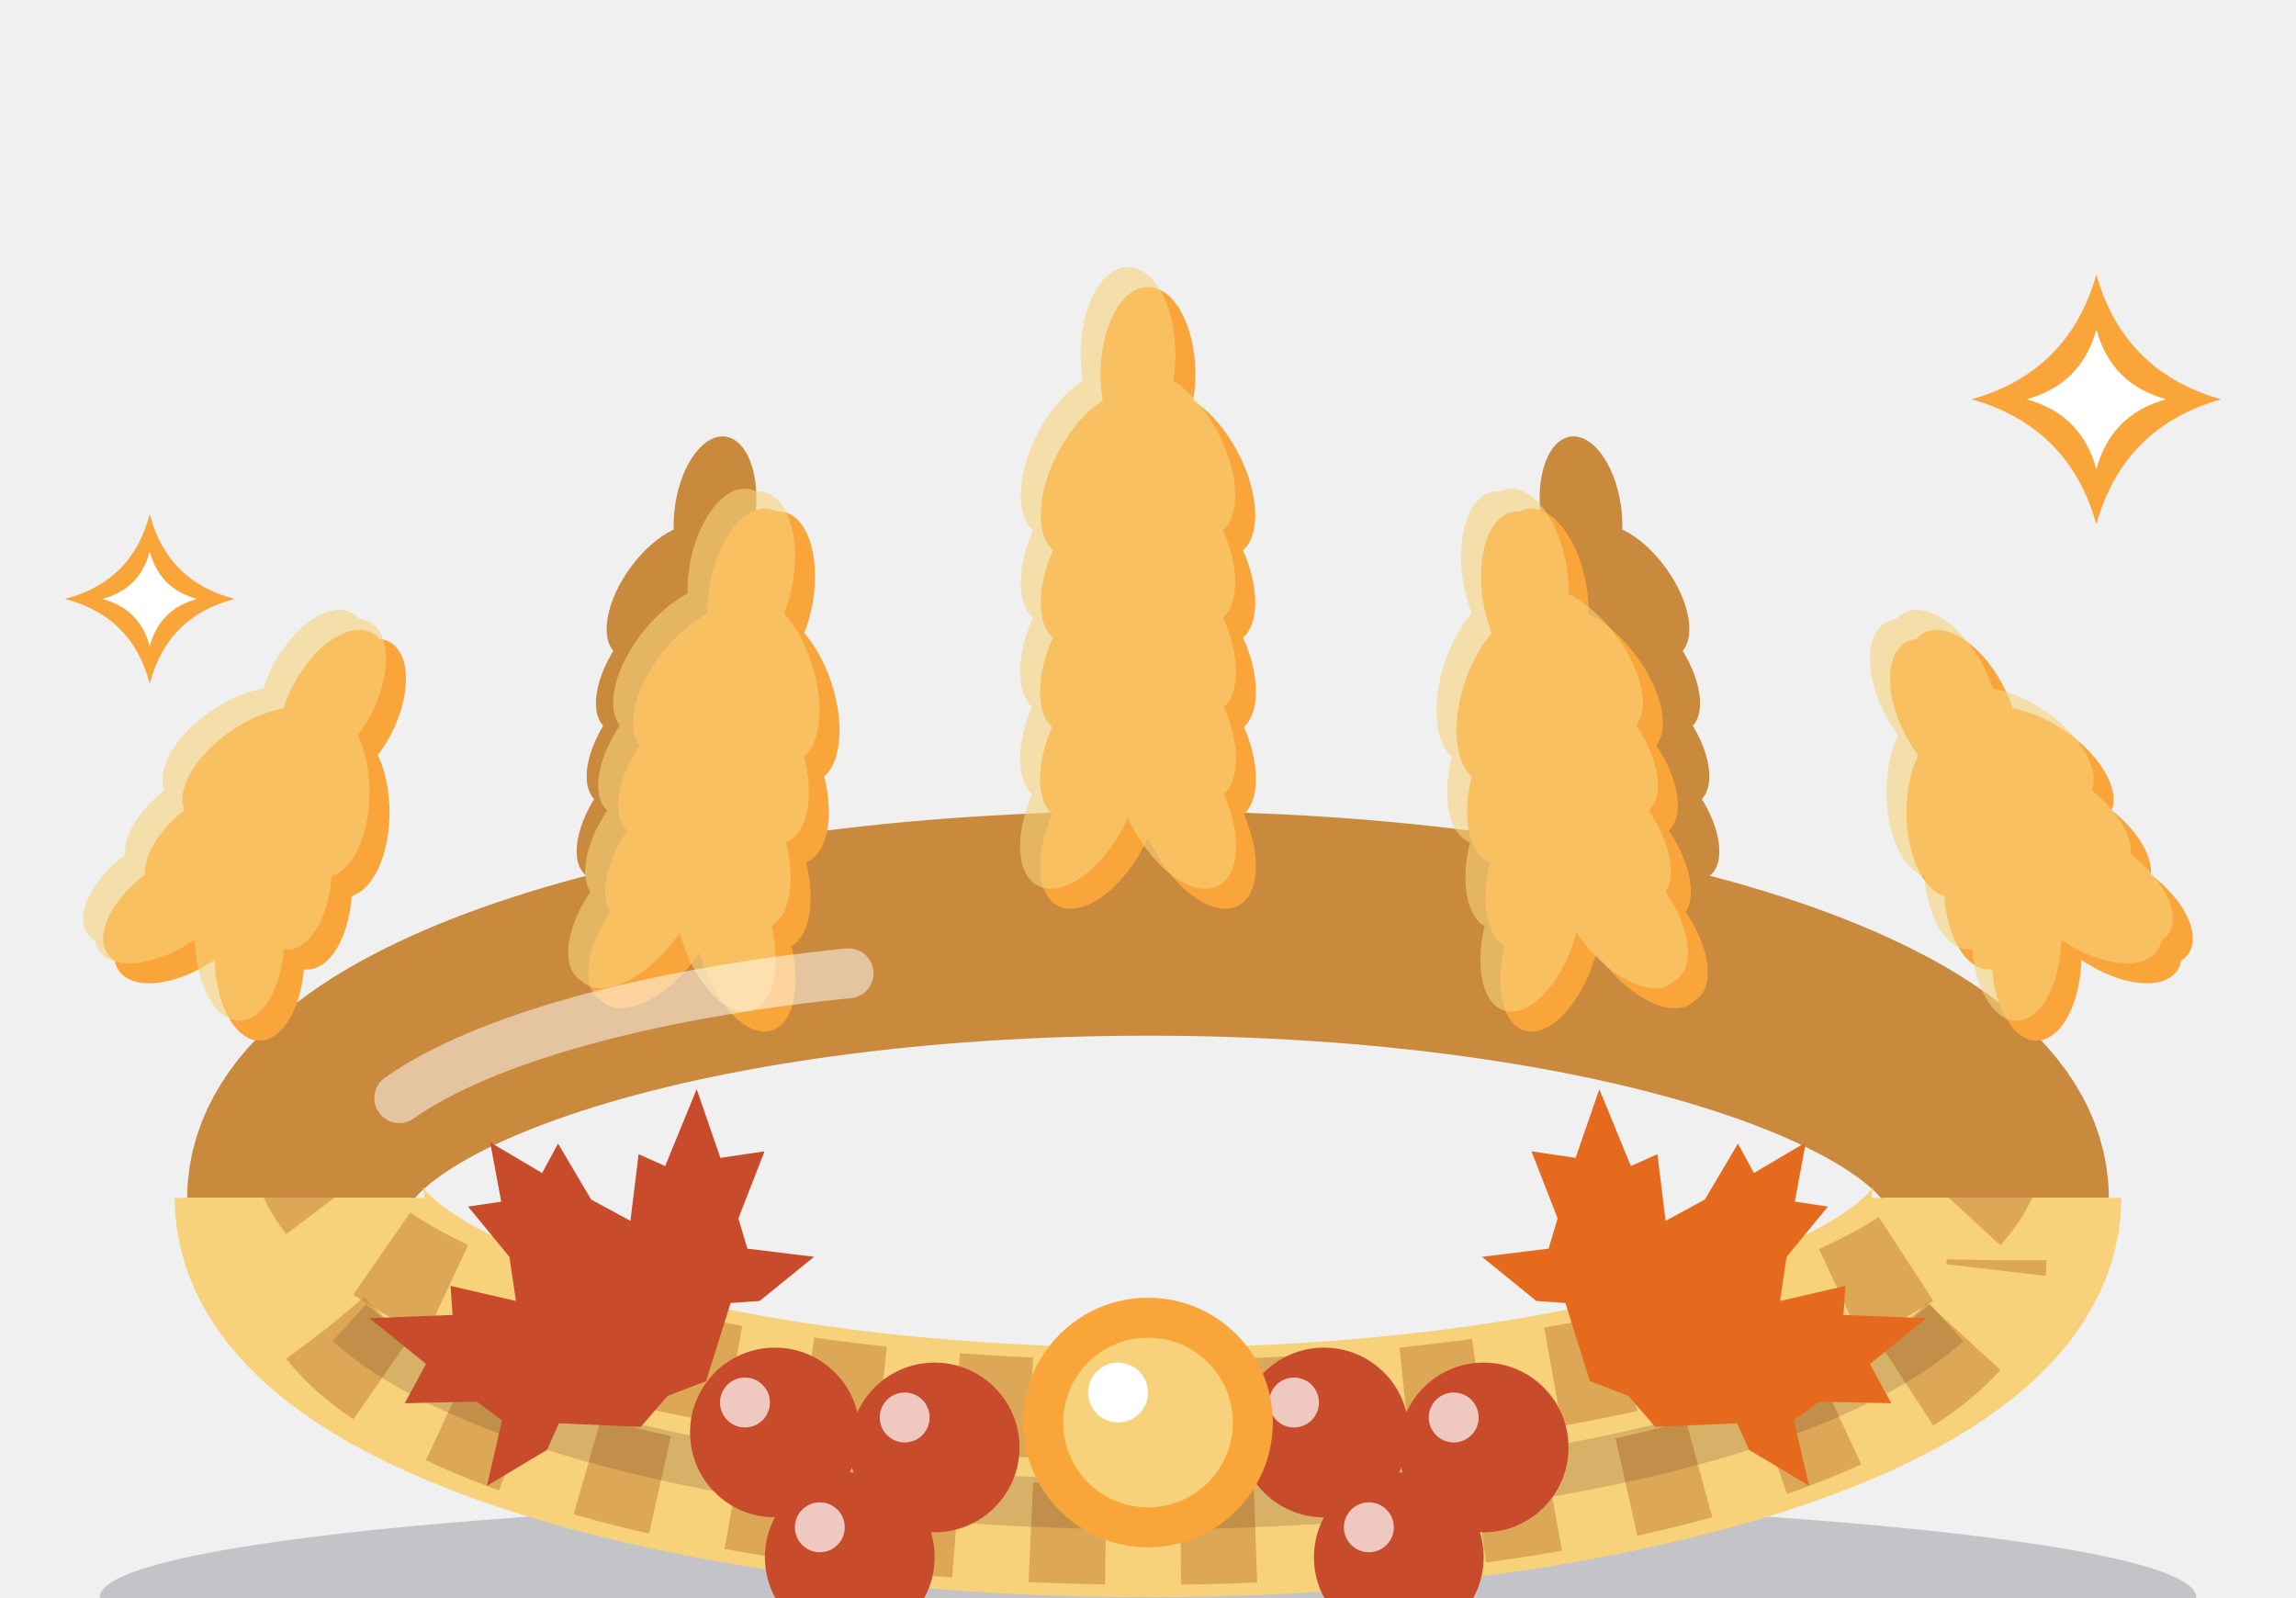
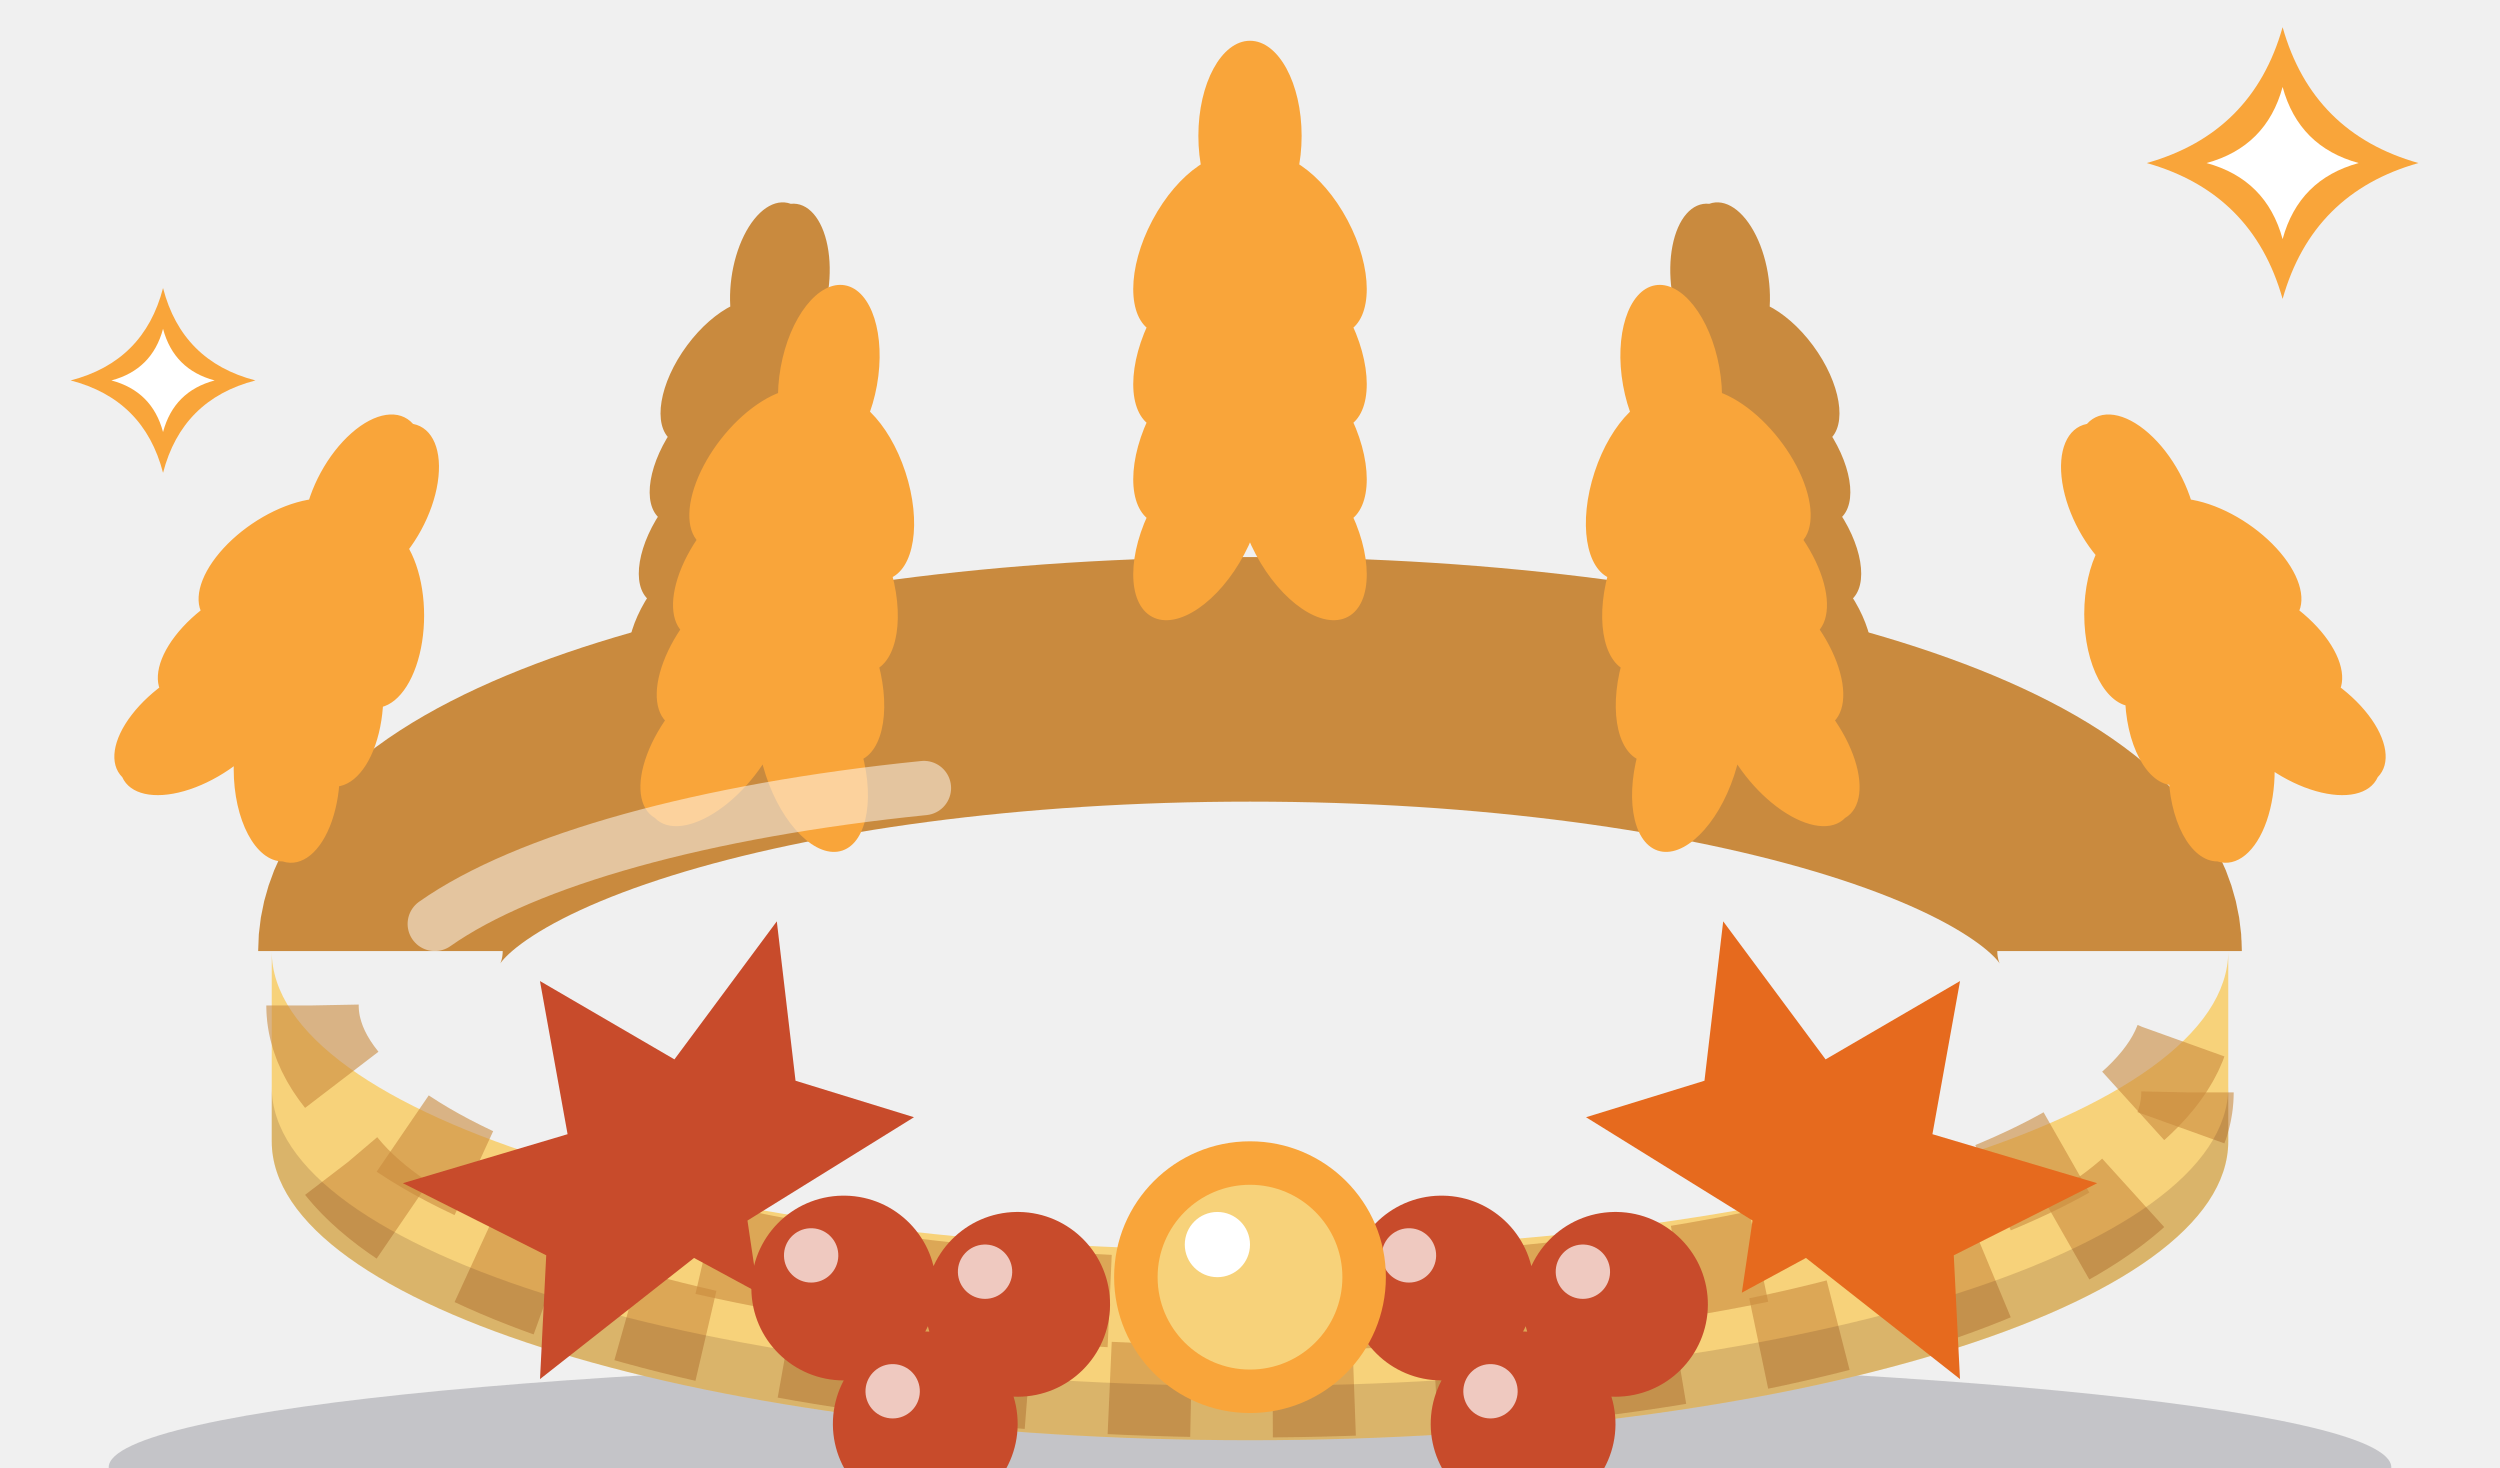
- <svg xmlns="http://www.w3.org/2000/svg" viewBox="4 0 92 64">
+ <svg xmlns="http://www.w3.org/2000/svg" viewBox="4 10 92 54">
  <ellipse cx="50" cy="64" rx="42" ry="4" fill="#2b2b3a" opacity="0.22" />
-   <path d="M16 48A34 11 0 0 1 84 48" fill="none" stroke="#c98a3e" stroke-width="9" />
-   <path d="M33.1 17.5A3 1.6 98 1 0 32.2 23.5A3 1.6 98 1 0 33.1 17.5ZM32.7 21.2A3.1 1.6 70 1 0 34.8 27.1A3.1 1.6 70 1 0 32.7 21.2ZM32.4 21.2A3.1 1.6 126 1 0 28.7 26.2A3.1 1.6 126 1 0 32.4 21.2ZM32.3 24.2A3.1 1.6 70 1 0 34.4 30A3.1 1.6 70 1 0 32.3 24.2ZM32 24.1A3.1 1.6 126 1 0 28.3 29.2A3.1 1.6 126 1 0 32 24.1ZM31.9 27.1A3.1 1.6 70 1 0 34 33A3.1 1.6 70 1 0 31.9 27.1ZM31.6 27.1A3.1 1.6 126 1 0 27.9 32.1A3.1 1.6 126 1 0 31.6 27.1ZM31.5 30.1A3.1 1.6 70 1 0 33.6 35.9A3.1 1.6 70 1 0 31.5 30.1ZM31.2 30.1A3.1 1.6 126 1 0 27.5 35.1A3.1 1.6 126 1 0 31.2 30.1ZM66.9 17.5A3 1.6 82 1 0 67.8 23.5A3 1.6 82 1 0 66.9 17.5ZM67.6 21.2A3.1 1.6 54 1 0 71.3 26.2A3.1 1.6 54 1 0 67.6 21.2ZM67.3 21.2A3.1 1.6 110 1 0 65.2 27.1A3.1 1.6 110 1 0 67.3 21.2ZM68 24.1A3.1 1.6 54 1 0 71.7 29.2A3.1 1.6 54 1 0 68 24.1ZM67.7 24.2A3.1 1.6 110 1 0 65.6 30A3.1 1.6 110 1 0 67.7 24.2ZM68.4 27.1A3.1 1.6 54 1 0 72.1 32.1A3.1 1.6 54 1 0 68.4 27.1ZM68.1 27.1A3.1 1.6 110 1 0 66 33A3.1 1.6 110 1 0 68.1 27.1ZM68.8 30.1A3.1 1.6 54 1 0 72.5 35.1A3.1 1.6 54 1 0 68.8 30.1ZM68.5 30.1A3.1 1.6 110 1 0 66.4 35.9A3.1 1.6 110 1 0 68.5 30.1Z" fill="#c98a3e" />
-   <path d="M19.2 25.6A3.3 1.8 118 1 0 16.2 31.3A3.3 1.8 118 1 0 19.2 25.6ZM17.5 29.2A3.4 1.8 90 1 0 17.5 35.9A3.4 1.8 90 1 0 17.5 29.2ZM17.2 29A3.4 1.8 146 1 0 11.6 32.8A3.4 1.8 146 1 0 17.2 29ZM16 32.1A3.4 1.8 90 1 0 16 38.8A3.4 1.8 90 1 0 16 32.1ZM15.7 31.9A3.4 1.8 146 1 0 10.1 35.7A3.4 1.8 146 1 0 15.7 31.9ZM14.4 34.9A3.4 1.8 90 1 0 14.4 41.7A3.4 1.8 90 1 0 14.4 34.9ZM14.1 34.8A3.4 1.8 146 1 0 8.6 38.5A3.4 1.8 146 1 0 14.1 34.8ZM35.1 20.5A3.4 1.8 100 1 0 33.9 27.1A3.4 1.8 100 1 0 35.1 20.5ZM34.5 24.6A3.5 1.8 72 1 0 36.7 31.3A3.5 1.8 72 1 0 34.5 24.6ZM34.2 24.6A3.5 1.8 128 1 0 29.9 30.1A3.5 1.8 128 1 0 34.2 24.6ZM33.9 28A3.5 1.8 72 1 0 36.1 34.6A3.5 1.8 72 1 0 33.9 28ZM33.6 27.9A3.5 1.8 128 1 0 29.3 33.4A3.5 1.8 128 1 0 33.6 27.9ZM33.4 31.3A3.5 1.8 72 1 0 35.5 38A3.5 1.8 72 1 0 33.4 31.3ZM33 31.2A3.5 1.8 128 1 0 28.7 36.8A3.5 1.8 128 1 0 33 31.2ZM32.8 34.6A3.5 1.8 72 1 0 34.9 41.3A3.5 1.8 72 1 0 32.8 34.6ZM32.4 34.6A3.5 1.8 128 1 0 28.1 40.1A3.5 1.8 128 1 0 32.4 34.6ZM50 11.5A3.5 1.9 90 1 0 50 18.5A3.5 1.9 90 1 0 50 11.5ZM50.2 15.8A3.6 1.9 62 1 0 53.6 22.2A3.6 1.9 62 1 0 50.2 15.8ZM49.8 15.8A3.6 1.9 118 1 0 46.4 22.2A3.6 1.9 118 1 0 49.8 15.8ZM50.2 19.3A3.6 1.9 62 1 0 53.6 25.7A3.6 1.9 62 1 0 50.2 19.3ZM49.8 19.3A3.6 1.9 118 1 0 46.4 25.7A3.6 1.9 118 1 0 49.8 19.3ZM50.2 22.8A3.6 1.9 62 1 0 53.6 29.3A3.6 1.9 62 1 0 50.2 22.8ZM49.8 22.8A3.6 1.9 118 1 0 46.4 29.3A3.6 1.9 118 1 0 49.8 22.8ZM50.2 26.3A3.6 1.9 62 1 0 53.6 32.8A3.6 1.9 62 1 0 50.2 26.3ZM49.8 26.3A3.6 1.9 118 1 0 46.4 32.8A3.6 1.9 118 1 0 49.8 26.3ZM50.2 29.8A3.6 1.9 62 1 0 53.6 36.3A3.6 1.9 62 1 0 50.2 29.8ZM49.8 29.8A3.6 1.9 118 1 0 46.4 36.3A3.6 1.9 118 1 0 49.8 29.8ZM64.9 20.5A3.4 1.8 80 1 0 66.1 27.1A3.4 1.8 80 1 0 64.9 20.5ZM65.8 24.6A3.5 1.8 52 1 0 70.1 30.1A3.5 1.8 52 1 0 65.8 24.6ZM65.5 24.6A3.5 1.8 108 1 0 63.3 31.3A3.5 1.8 108 1 0 65.5 24.6ZM66.4 27.9A3.5 1.8 52 1 0 70.7 33.4A3.5 1.8 52 1 0 66.4 27.9ZM66.1 28A3.5 1.8 108 1 0 63.9 34.6A3.5 1.8 108 1 0 66.1 28ZM67 31.2A3.5 1.8 52 1 0 71.3 36.8A3.5 1.8 52 1 0 67 31.2ZM66.6 31.3A3.5 1.8 108 1 0 64.5 38A3.5 1.8 108 1 0 66.6 31.3ZM67.6 34.6A3.5 1.8 52 1 0 71.9 40.1A3.5 1.8 52 1 0 67.6 34.6ZM67.2 34.6A3.5 1.8 108 1 0 65.1 41.3A3.5 1.8 108 1 0 67.2 34.6ZM80.8 25.6A3.3 1.8 62 1 0 83.8 31.3A3.3 1.8 62 1 0 80.8 25.6ZM82.8 29A3.4 1.8 34 1 0 88.4 32.8A3.4 1.8 34 1 0 82.8 29ZM82.5 29.2A3.4 1.8 90 1 0 82.5 35.9A3.4 1.8 90 1 0 82.5 29.2ZM84.3 31.9A3.4 1.8 34 1 0 89.9 35.7A3.4 1.8 34 1 0 84.3 31.9ZM84 32.1A3.4 1.8 90 1 0 84 38.8A3.4 1.8 90 1 0 84 32.1ZM85.9 34.8A3.4 1.8 34 1 0 91.4 38.5A3.4 1.8 34 1 0 85.9 34.8ZM85.6 34.9A3.4 1.8 90 1 0 85.6 41.7A3.4 1.8 90 1 0 85.6 34.9Z" fill="#F9A53A" />
-   <path d="M19.2 25.6A3.3 1.8 118 1 0 16.2 31.3A3.3 1.8 118 1 0 19.2 25.6ZM17.5 29.2A3.4 1.8 90 1 0 17.5 35.9A3.4 1.8 90 1 0 17.5 29.2ZM17.2 29A3.4 1.8 146 1 0 11.6 32.8A3.4 1.8 146 1 0 17.2 29ZM16 32.1A3.4 1.8 90 1 0 16 38.8A3.4 1.8 90 1 0 16 32.1ZM15.7 31.9A3.4 1.8 146 1 0 10.1 35.7A3.4 1.8 146 1 0 15.7 31.9ZM14.4 34.9A3.4 1.8 90 1 0 14.4 41.7A3.4 1.8 90 1 0 14.4 34.9ZM14.1 34.8A3.4 1.8 146 1 0 8.6 38.5A3.4 1.8 146 1 0 14.1 34.8ZM35.1 20.5A3.4 1.8 100 1 0 33.9 27.1A3.4 1.8 100 1 0 35.1 20.5ZM34.5 24.6A3.5 1.8 72 1 0 36.7 31.3A3.5 1.8 72 1 0 34.5 24.6ZM34.2 24.6A3.5 1.8 128 1 0 29.9 30.1A3.5 1.8 128 1 0 34.2 24.6ZM33.9 28A3.5 1.8 72 1 0 36.1 34.6A3.5 1.8 72 1 0 33.9 28ZM33.6 27.9A3.5 1.8 128 1 0 29.3 33.4A3.5 1.8 128 1 0 33.6 27.9ZM33.4 31.3A3.5 1.8 72 1 0 35.5 38A3.5 1.8 72 1 0 33.4 31.3ZM33 31.2A3.5 1.8 128 1 0 28.7 36.8A3.5 1.8 128 1 0 33 31.2ZM32.8 34.6A3.5 1.8 72 1 0 34.9 41.3A3.5 1.8 72 1 0 32.8 34.6ZM32.4 34.6A3.5 1.8 128 1 0 28.1 40.1A3.5 1.8 128 1 0 32.4 34.6ZM50 11.5A3.5 1.9 90 1 0 50 18.5A3.5 1.9 90 1 0 50 11.5ZM50.2 15.8A3.6 1.9 62 1 0 53.6 22.2A3.6 1.9 62 1 0 50.2 15.8ZM49.8 15.8A3.6 1.9 118 1 0 46.4 22.2A3.6 1.9 118 1 0 49.8 15.8ZM50.2 19.3A3.6 1.9 62 1 0 53.6 25.7A3.6 1.9 62 1 0 50.2 19.3ZM49.8 19.3A3.6 1.9 118 1 0 46.4 25.7A3.6 1.9 118 1 0 49.8 19.3ZM50.2 22.8A3.6 1.9 62 1 0 53.6 29.3A3.6 1.9 62 1 0 50.2 22.8ZM49.8 22.8A3.6 1.9 118 1 0 46.4 29.3A3.6 1.9 118 1 0 49.8 22.8ZM50.2 26.3A3.6 1.9 62 1 0 53.6 32.8A3.6 1.9 62 1 0 50.2 26.3ZM49.8 26.3A3.6 1.9 118 1 0 46.4 32.8A3.6 1.9 118 1 0 49.8 26.3ZM50.2 29.8A3.6 1.9 62 1 0 53.6 36.3A3.6 1.9 62 1 0 50.2 29.8ZM49.8 29.8A3.6 1.9 118 1 0 46.4 36.3A3.6 1.9 118 1 0 49.8 29.8ZM64.9 20.5A3.4 1.8 80 1 0 66.1 27.1A3.4 1.8 80 1 0 64.9 20.5ZM65.8 24.6A3.5 1.8 52 1 0 70.1 30.1A3.5 1.8 52 1 0 65.8 24.6ZM65.5 24.6A3.5 1.8 108 1 0 63.3 31.3A3.5 1.8 108 1 0 65.5 24.6ZM66.4 27.9A3.5 1.8 52 1 0 70.7 33.4A3.5 1.8 52 1 0 66.4 27.9ZM66.1 28A3.5 1.8 108 1 0 63.9 34.6A3.5 1.8 108 1 0 66.1 28ZM67 31.2A3.5 1.8 52 1 0 71.3 36.8A3.5 1.8 52 1 0 67 31.2ZM66.6 31.3A3.5 1.8 108 1 0 64.5 38A3.5 1.8 108 1 0 66.6 31.3ZM67.6 34.6A3.5 1.8 52 1 0 71.9 40.1A3.5 1.8 52 1 0 67.6 34.6ZM67.2 34.6A3.5 1.8 108 1 0 65.1 41.3A3.5 1.8 108 1 0 67.2 34.6ZM80.8 25.6A3.3 1.8 62 1 0 83.8 31.3A3.3 1.8 62 1 0 80.8 25.6ZM82.8 29A3.4 1.8 34 1 0 88.4 32.8A3.4 1.8 34 1 0 82.8 29ZM82.5 29.2A3.4 1.8 90 1 0 82.5 35.9A3.4 1.8 90 1 0 82.5 29.2ZM84.3 31.9A3.4 1.8 34 1 0 89.9 35.7A3.4 1.8 34 1 0 84.3 31.9ZM84 32.1A3.4 1.8 90 1 0 84 38.8A3.4 1.8 90 1 0 84 32.1ZM85.9 34.8A3.4 1.8 34 1 0 91.4 38.5A3.4 1.8 34 1 0 85.9 34.8ZM85.6 34.9A3.4 1.8 90 1 0 85.6 41.7A3.4 1.8 90 1 0 85.6 34.9Z" fill="#F7D27A" transform="translate(-0.8 -0.8)" opacity="0.6" />
-   <path d="M16 48A34 11 0 0 0 84 48" fill="none" stroke="#F7D27A" stroke-width="10" transform="translate(0 0)" />
-   <path d="M16 48A34 11 0 0 0 84 48" fill="none" stroke="#c98a3e" stroke-width="4" stroke-dasharray="3 3" opacity="0.6" transform="translate(0 -2.5)" />
-   <path d="M16 48A34 11 0 0 0 84 48" fill="none" stroke="#c98a3e" stroke-width="4" stroke-dasharray="3 3" stroke-dashoffset="3" opacity="0.6" transform="translate(0 2.5)" />
-   <path d="M18 53A34 11 0 0 0 82 53" fill="none" stroke="#5B2E1F" stroke-width="2" opacity="0.2" />
+   <path d="M18 45A32 10 0 0 1 82 45" fill="none" stroke="#c98a3e" stroke-width="9" />
+   <path d="M33.1 17.5a3 1.6 98 1 0-.8 5.9a3 1.6 98 1 0 .8-5.9ZM32.7 21.2a3.1 1.6 70 1 0 2.1 5.8a3.1 1.6 70 1 0-2.1-5.8ZM32.4 21.2a3.1 1.6 126 1 0-3.7 5a3.1 1.6 126 1 0 3.7-5ZM32.3 24.2a3.1 1.6 70 1 0 2.1 5.8a3.1 1.6 70 1 0-2.1-5.8ZM32 24.1a3.1 1.6 126 1 0-3.7 5a3.1 1.6 126 1 0 3.7-5ZM31.9 27.1a3.1 1.6 70 1 0 2.1 5.8a3.1 1.6 70 1 0-2.1-5.8ZM31.6 27.1a3.1 1.6 126 1 0-3.7 5a3.1 1.6 126 1 0 3.7-5ZM31.5 30.1a3.1 1.6 70 1 0 2.1 5.8a3.1 1.6 70 1 0-2.1-5.8ZM31.2 30.1a3.1 1.6 126 1 0-3.7 5a3.1 1.6 126 1 0 3.7-5ZM66.9 17.5a3 1.6 82 1 0 .8 5.9a3 1.6 82 1 0-.8-5.9ZM67.6 21.2a3.1 1.6 54 1 0 3.7 5a3.1 1.6 54 1 0-3.7-5ZM67.3 21.2a3.1 1.6 110 1 0-2.1 5.8a3.1 1.6 110 1 0 2.1-5.8ZM68 24.1a3.1 1.6 54 1 0 3.7 5a3.1 1.6 54 1 0-3.7-5ZM67.7 24.2a3.1 1.6 110 1 0-2.1 5.8a3.1 1.6 110 1 0 2.1-5.8ZM68.4 27.1a3.1 1.6 54 1 0 3.7 5a3.1 1.6 54 1 0-3.7-5ZM68.1 27.1a3.1 1.6 110 1 0-2.1 5.8a3.1 1.6 110 1 0 2.1-5.8ZM68.8 30.1a3.1 1.6 54 1 0 3.7 5a3.1 1.6 54 1 0-3.7-5ZM68.5 30.1a3.1 1.6 110 1 0-2.1 5.8a3.1 1.6 110 1 0 2.1-5.8Z" fill="#c98a3e" />
+   <path d="M19.2 25.6a3.3 1.8 118 1 0-3.1 5.7a3.3 1.8 118 1 0 3.1-5.7ZM17.5 29.2a3.4 1.8 90 1 0 0 6.8a3.4 1.8 90 1 0 0-6.7ZM17.2 29a3.4 1.8 146 1 0-5.6 3.8a3.4 1.8 146 1 0 5.6-3.8ZM16 32.1a3.4 1.8 90 1 0 0 6.8a3.4 1.8 90 1 0 0-6.7ZM15.7 31.9a3.4 1.8 146 1 0-5.6 3.8a3.4 1.8 146 1 0 5.6-3.8ZM14.4 34.9a3.4 1.8 90 1 0 0 6.8a3.4 1.8 90 1 0 0-6.7ZM14.1 34.8a3.4 1.8 146 1 0-5.6 3.8a3.4 1.8 146 1 0 5.6-3.8ZM35.1 20.5a3.4 1.8 100 1 0-1.2 6.7a3.4 1.8 100 1 0 1.2-6.7ZM34.5 24.6a3.5 1.8 72 1 0 2.2 6.7a3.5 1.8 72 1 0-2.2-6.7ZM34.2 24.6a3.5 1.8 128 1 0-4.3 5.5a3.5 1.8 128 1 0 4.3-5.5ZM33.9 28a3.5 1.8 72 1 0 2.2 6.7a3.5 1.8 72 1 0-2.2-6.7ZM33.6 27.9a3.5 1.8 128 1 0-4.3 5.5a3.5 1.8 128 1 0 4.3-5.5ZM33.4 31.3a3.5 1.8 72 1 0 2.2 6.7a3.5 1.8 72 1 0-2.2-6.7ZM33 31.2a3.5 1.8 128 1 0-4.3 5.5a3.5 1.8 128 1 0 4.3-5.5ZM32.8 34.6a3.5 1.8 72 1 0 2.2 6.7a3.5 1.8 72 1 0-2.2-6.7ZM32.4 34.6a3.5 1.8 128 1 0-4.3 5.5a3.5 1.8 128 1 0 4.3-5.5ZM50 11.5a3.5 1.9 90 1 0 0 7a3.5 1.9 90 1 0 0-7ZM50.2 15.8a3.6 1.9 62 1 0 3.4 6.4a3.6 1.9 62 1 0-3.4-6.4ZM49.8 15.8a3.6 1.9 118 1 0-3.4 6.4a3.6 1.9 118 1 0 3.4-6.4ZM50.2 19.3a3.6 1.9 62 1 0 3.4 6.4a3.6 1.9 62 1 0-3.4-6.4ZM49.8 19.3a3.6 1.9 118 1 0-3.4 6.4a3.6 1.9 118 1 0 3.4-6.4ZM50.2 22.8a3.6 1.9 62 1 0 3.4 6.4a3.6 1.9 62 1 0-3.4-6.4ZM49.8 22.8a3.6 1.9 118 1 0-3.4 6.4a3.6 1.9 118 1 0 3.4-6.4ZM50.2 26.3a3.6 1.9 62 1 0 3.4 6.4a3.6 1.9 62 1 0-3.4-6.4ZM49.8 26.3a3.6 1.9 118 1 0-3.4 6.4a3.6 1.9 118 1 0 3.4-6.4ZM64.9 20.5a3.4 1.8 80 1 0 1.2 6.7a3.4 1.8 80 1 0-1.2-6.7ZM65.8 24.6a3.5 1.8 52 1 0 4.3 5.5a3.5 1.8 52 1 0-4.3-5.5ZM65.5 24.6a3.5 1.8 108 1 0-2.2 6.7a3.5 1.8 108 1 0 2.2-6.7ZM66.4 27.9a3.5 1.8 52 1 0 4.3 5.5a3.5 1.8 52 1 0-4.3-5.5ZM66.1 28a3.5 1.8 108 1 0-2.2 6.7a3.5 1.8 108 1 0 2.2-6.7ZM67 31.2a3.5 1.8 52 1 0 4.3 5.5a3.5 1.8 52 1 0-4.3-5.5ZM66.6 31.3a3.5 1.8 108 1 0-2.2 6.7a3.5 1.8 108 1 0 2.2-6.7ZM67.6 34.6a3.5 1.8 52 1 0 4.3 5.5a3.5 1.8 52 1 0-4.3-5.5ZM67.2 34.6a3.5 1.8 108 1 0-2.2 6.7a3.5 1.8 108 1 0 2.2-6.7ZM80.8 25.6a3.3 1.8 62 1 0 3.1 5.7a3.3 1.8 62 1 0-3.1-5.7ZM82.8 29a3.4 1.8 34 1 0 5.6 3.8a3.4 1.8 34 1 0-5.6-3.8ZM82.5 29.2a3.4 1.8 90 1 0 0 6.8a3.4 1.8 90 1 0 0-6.7ZM84.3 31.9a3.4 1.8 34 1 0 5.6 3.8a3.4 1.8 34 1 0-5.6-3.8ZM84 32.1a3.4 1.8 90 1 0 0 6.8a3.4 1.8 90 1 0 0-6.7ZM85.9 34.8a3.4 1.8 34 1 0 5.6 3.8a3.4 1.8 34 1 0-5.6-3.8ZM85.6 34.9a3.4 1.8 90 1 0 0 6.8a3.4 1.8 90 1 0 0-6.7Z" fill="#F9A53A" />
+   <path d="M14 45A36 11 0 0 0 86 45V52A36 11 0 0 1 14 52Z" fill="#F7D27A" />
+   <path d="M15.5 45A34.5 11 0 0 0 84.5 45" fill="none" stroke="#c98a3e" stroke-width="3.4" stroke-dasharray="3 3" opacity="0.6" transform="translate(0 2)" />
+   <path d="M15.5 45A34.5 11 0 0 0 84.5 45" fill="none" stroke="#c98a3e" stroke-width="3.4" stroke-dasharray="3 3" stroke-dashoffset="3" opacity="0.6" transform="translate(0 5.2)" />
+   <path d="M14 52A36 11 0 0 0 86 52V50A36 11 0 0 1 14 50Z" fill="#5B2E1F" opacity="0.18" />
  <path d="M20 44A30 9 0 0 1 38 39" fill="none" stroke="#ffffff" stroke-width="2" stroke-linecap="round" opacity="0.5" />
-   <path d="M50 2L55 13L61 10L60 23L64 31L73 21L76 26L90 17L86 31L94 35L82 43L80 49L90 58L76 59L71 56L58 66L50 64L42 66L29 56L24 59L10 58L20 49L18 43L6 35L14 31L10 17L24 26L27 21L36 31L40 23L39 10L45 13Z" fill="#C84B2B" transform="translate(28 52) rotate(-35) scale(0.2) translate(-50 -40)" />
-   <path d="M50 2L55 13L61 10L60 23L64 31L73 21L76 26L90 17L86 31L94 35L82 43L80 49L90 58L76 59L71 56L58 66L50 64L42 66L29 56L24 59L10 58L20 49L18 43L6 35L14 31L10 17L24 26L27 21L36 31L40 23L39 10L45 13Z" fill="#E66A1E" transform="translate(72 52) rotate(35) scale(0.2) translate(-50 -40)" />
+   <path d="M50 0L62 26L92 16L78 42L92 60L56 58L50 70L44 58L8 60L22 42L8 16L38 26Z" fill="#C84B2B" transform="translate(28 52) rotate(-35) scale(0.2) translate(-50 -36)" />
+   <path d="M50 0L62 26L92 16L78 42L92 60L56 58L50 70L44 58L8 60L22 42L8 16L38 26Z" fill="#E66A1E" transform="translate(72 52) rotate(35) scale(0.2) translate(-50 -36)" />
  <path d="M35 54a3.4 3.4 0 1 0 .1 0ZM41.4 54.6a3.4 3.4 0 1 0 .1 0ZM38 59a3.4 3.4 0 1 0 .1 0Z" fill="#C84B2B" />
  <path d="M33.8 55.2a1 1 0 1 0 .1 0ZM40.2 55.8a1 1 0 1 0 .1 0ZM36.8 60.2a1 1 0 1 0 .1 0Z" fill="#ffffff" opacity="0.7" />
  <path d="M57 54a3.4 3.4 0 1 0 .1 0ZM63.4 54.6a3.4 3.4 0 1 0 .1 0ZM60 59a3.4 3.4 0 1 0 .1 0Z" fill="#C84B2B" />
  <path d="M55.8 55.2a1 1 0 1 0 .1 0ZM62.2 55.8a1 1 0 1 0 .1 0ZM58.8 60.2a1 1 0 1 0 .1 0Z" fill="#ffffff" opacity="0.7" />
  <circle cx="50" cy="57" r="5" fill="#F9A53A" />
  <circle cx="50" cy="57" r="3.4" fill="#F7D27A" />
  <circle cx="48.8" cy="55.8" r="1.2" fill="#ffffff" />
  <path d="M88 11Q89.1 14.9 93 16Q89.1 17.1 88 21Q86.9 17.1 83 16Q86.9 14.9 88 11ZM10 20.6Q10.7 23.3 13.4 24Q10.7 24.7 10 27.4Q9.3 24.7 6.6 24Q9.3 23.3 10 20.6Z" fill="#F9A53A" />
  <path d="M88 13.2Q88.6 15.4 90.8 16Q88.6 16.6 88 18.8Q87.4 16.6 85.2 16Q87.4 15.4 88 13.2ZM10 22.1Q10.4 23.6 11.9 24Q10.4 24.4 10 25.9Q9.6 24.4 8.1 24Q9.6 23.6 10 22.1Z" fill="#ffffff" />
</svg>
